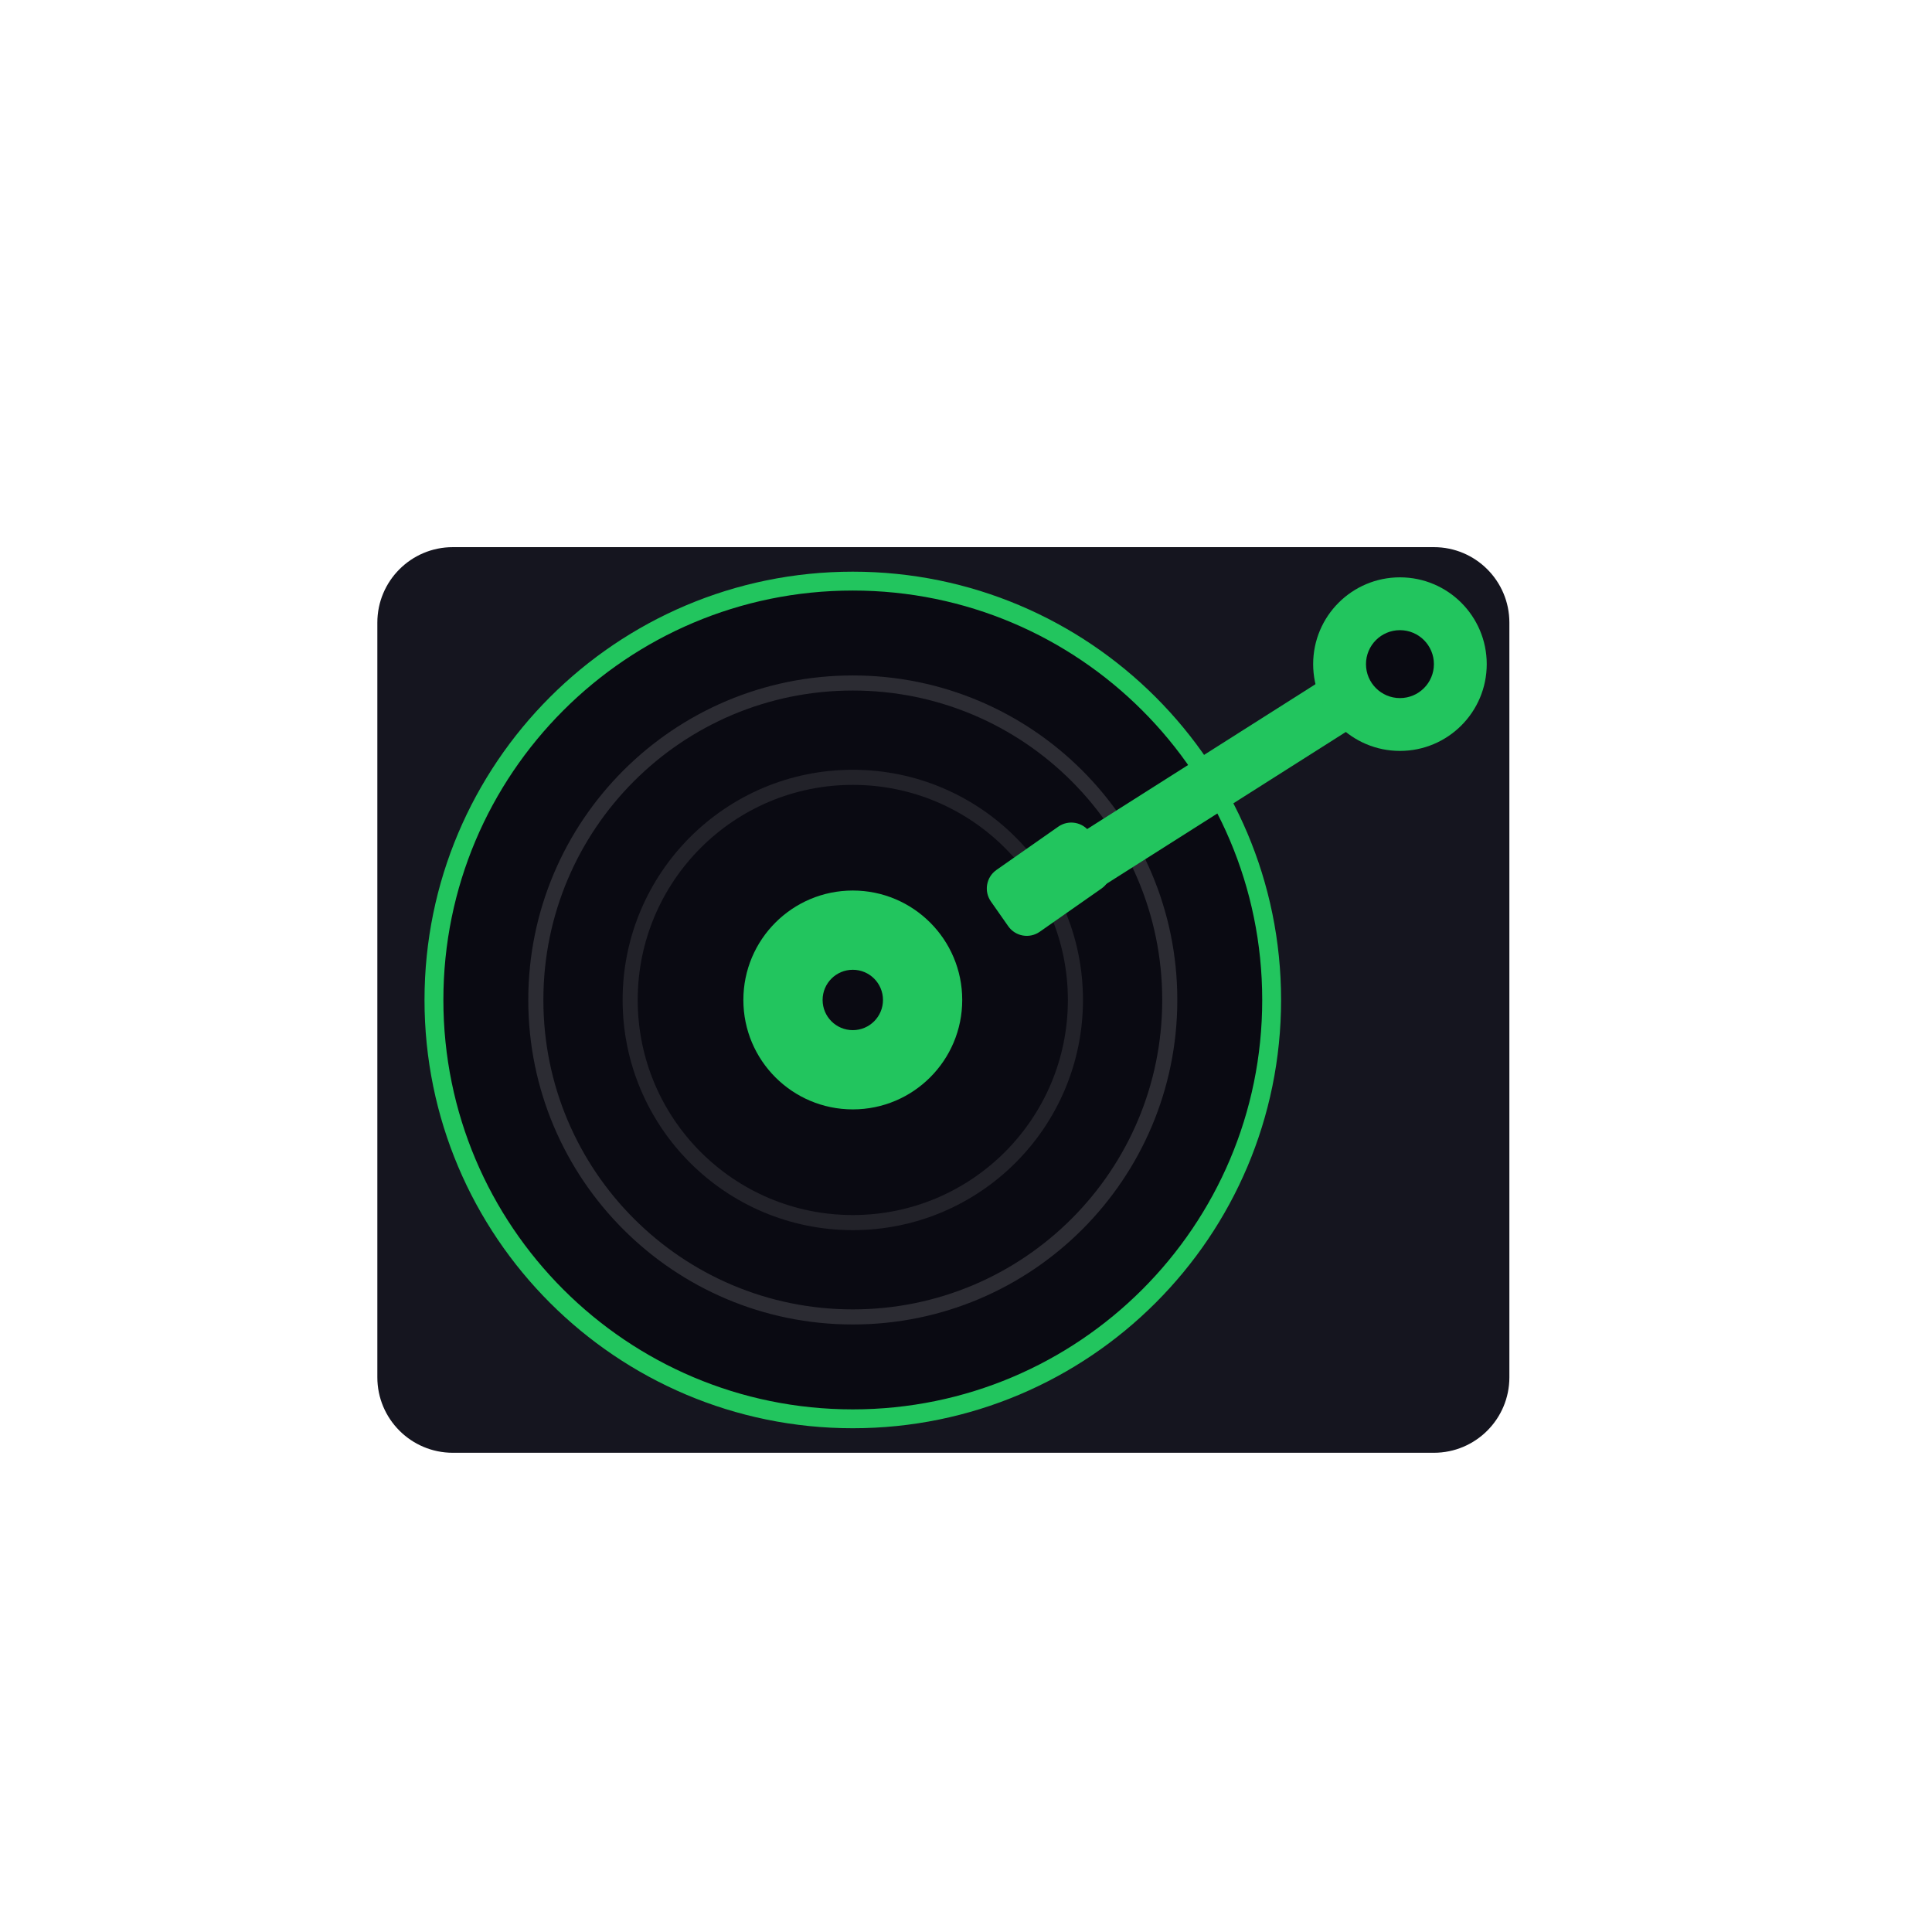
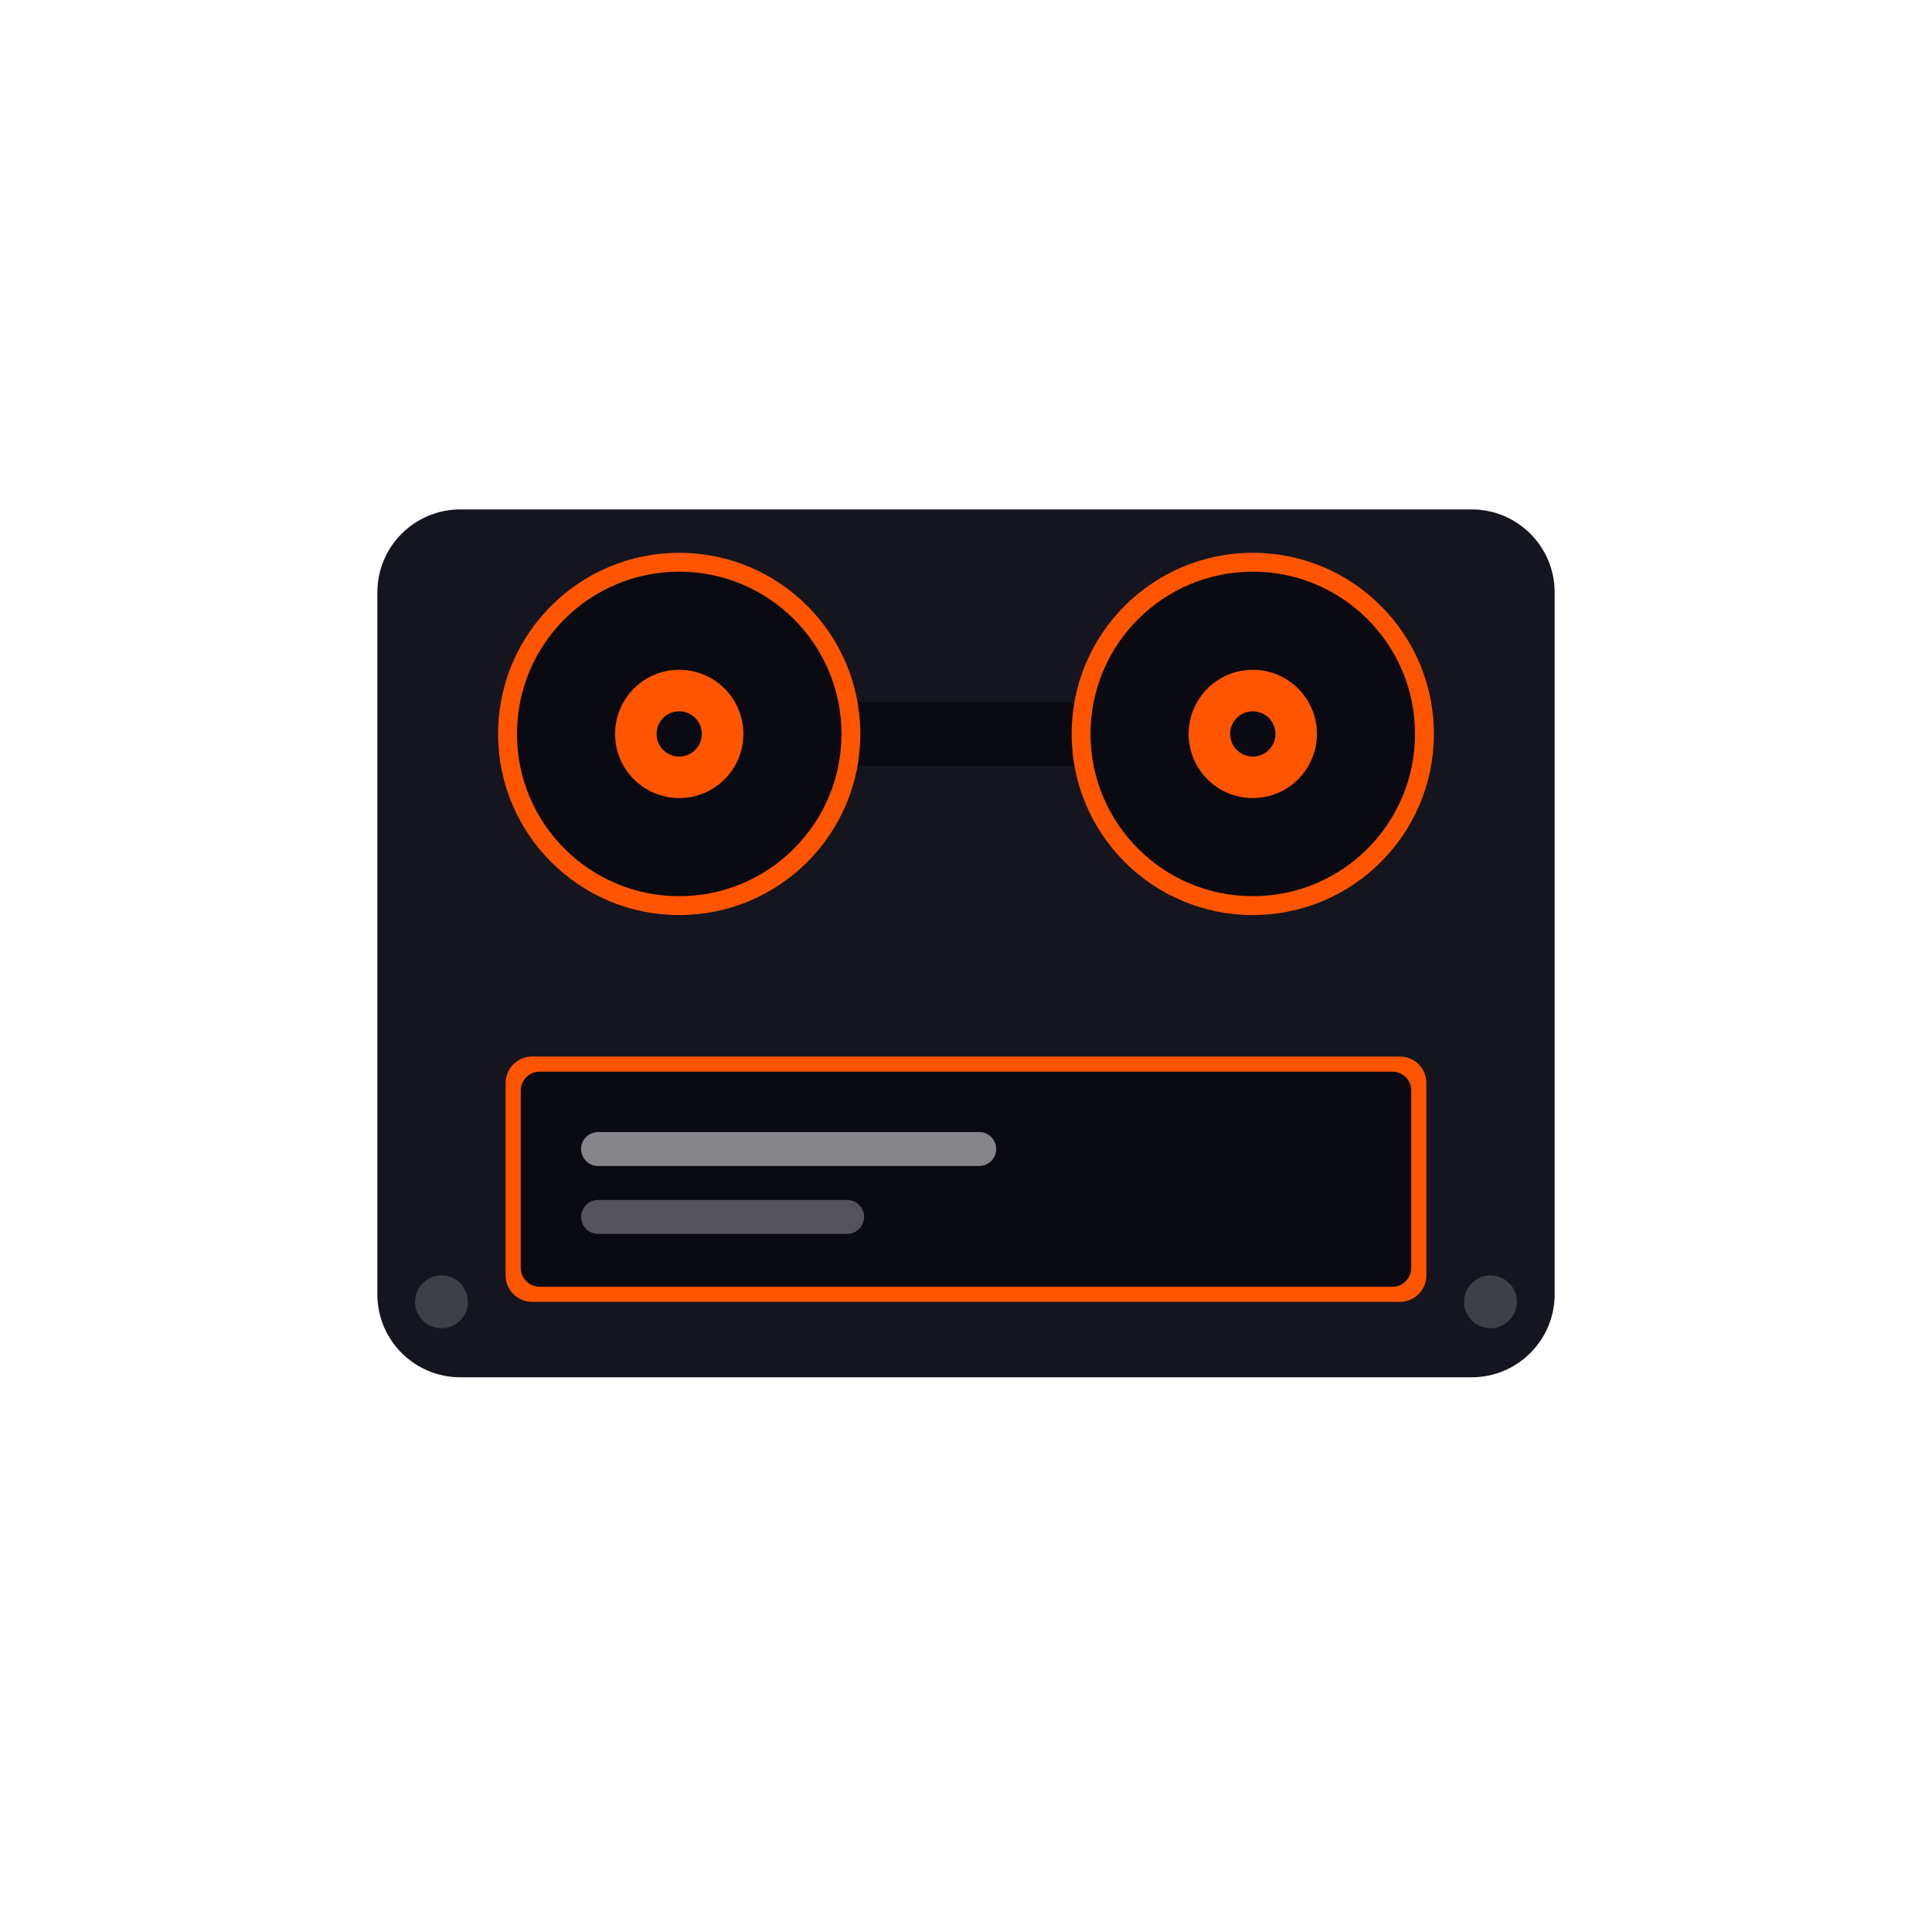
<svg xmlns="http://www.w3.org/2000/svg" viewBox="0 0 1024 1024" width="1024" height="1024">
-   <rect x="200" y="290" width="600" height="480" rx="40" fill="#15151f" />
-   <circle cx="452" cy="530" r="222" fill="#0a0a12" />
-   <circle cx="452" cy="530" r="222" fill="none" stroke="#22c55e" stroke-width="10" />
-   <circle cx="452" cy="530" r="168" fill="none" stroke="rgba(255,255,255,0.14)" stroke-width="8" />
-   <circle cx="452" cy="530" r="118" fill="none" stroke="rgba(255,255,255,0.10)" stroke-width="8" />
-   <circle cx="452" cy="530" r="58" fill="#22c55e" />
-   <circle cx="452" cy="530" r="16" fill="#0a0a12" />
-   <line x1="742" y1="352" x2="556" y2="470" stroke="#22c55e" stroke-width="30" stroke-linecap="round" />
-   <circle cx="742" cy="352" r="46" fill="#22c55e" />
-   <circle cx="742" cy="352" r="18" fill="#0a0a12" />
-   <rect x="524" y="446" width="64" height="40" rx="12" fill="#22c55e" transform="rotate(-35 556 466)" />
+   <rect x="200" y="270" width="624" height="460" rx="44" fill="#15151f" />
+   <rect x="300" y="372" width="424" height="34" rx="17" fill="#0a0a12" />
+   <circle cx="360" cy="389" r="96" fill="#ff5500" />
+   <circle cx="360" cy="389" r="86" fill="#0a0a12" />
+   <circle cx="664" cy="389" r="96" fill="#ff5500" />
+   <circle cx="664" cy="389" r="86" fill="#0a0a12" />
+   <circle cx="360" cy="389" r="34" fill="#ff5500" />
+   <circle cx="360" cy="389" r="12" fill="#0a0a12" />
+   <circle cx="664" cy="389" r="34" fill="#ff5500" />
+   <circle cx="664" cy="389" r="12" fill="#0a0a12" />
+   <rect x="268" y="560" width="488" height="130" rx="14" fill="#ff5500" />
+   <rect x="276" y="568" width="472" height="114" rx="10" fill="#0a0a12" />
+   <rect x="308" y="600" width="220" height="18" rx="9" fill="rgba(255,255,255,0.5)" />
+   <rect x="308" y="636" width="150" height="18" rx="9" fill="rgba(255,255,255,0.3)" />
+   <circle cx="234" cy="690" r="14" fill="rgba(255,255,255,0.18)" />
+   <circle cx="790" cy="690" r="14" fill="rgba(255,255,255,0.18)" />
</svg>
